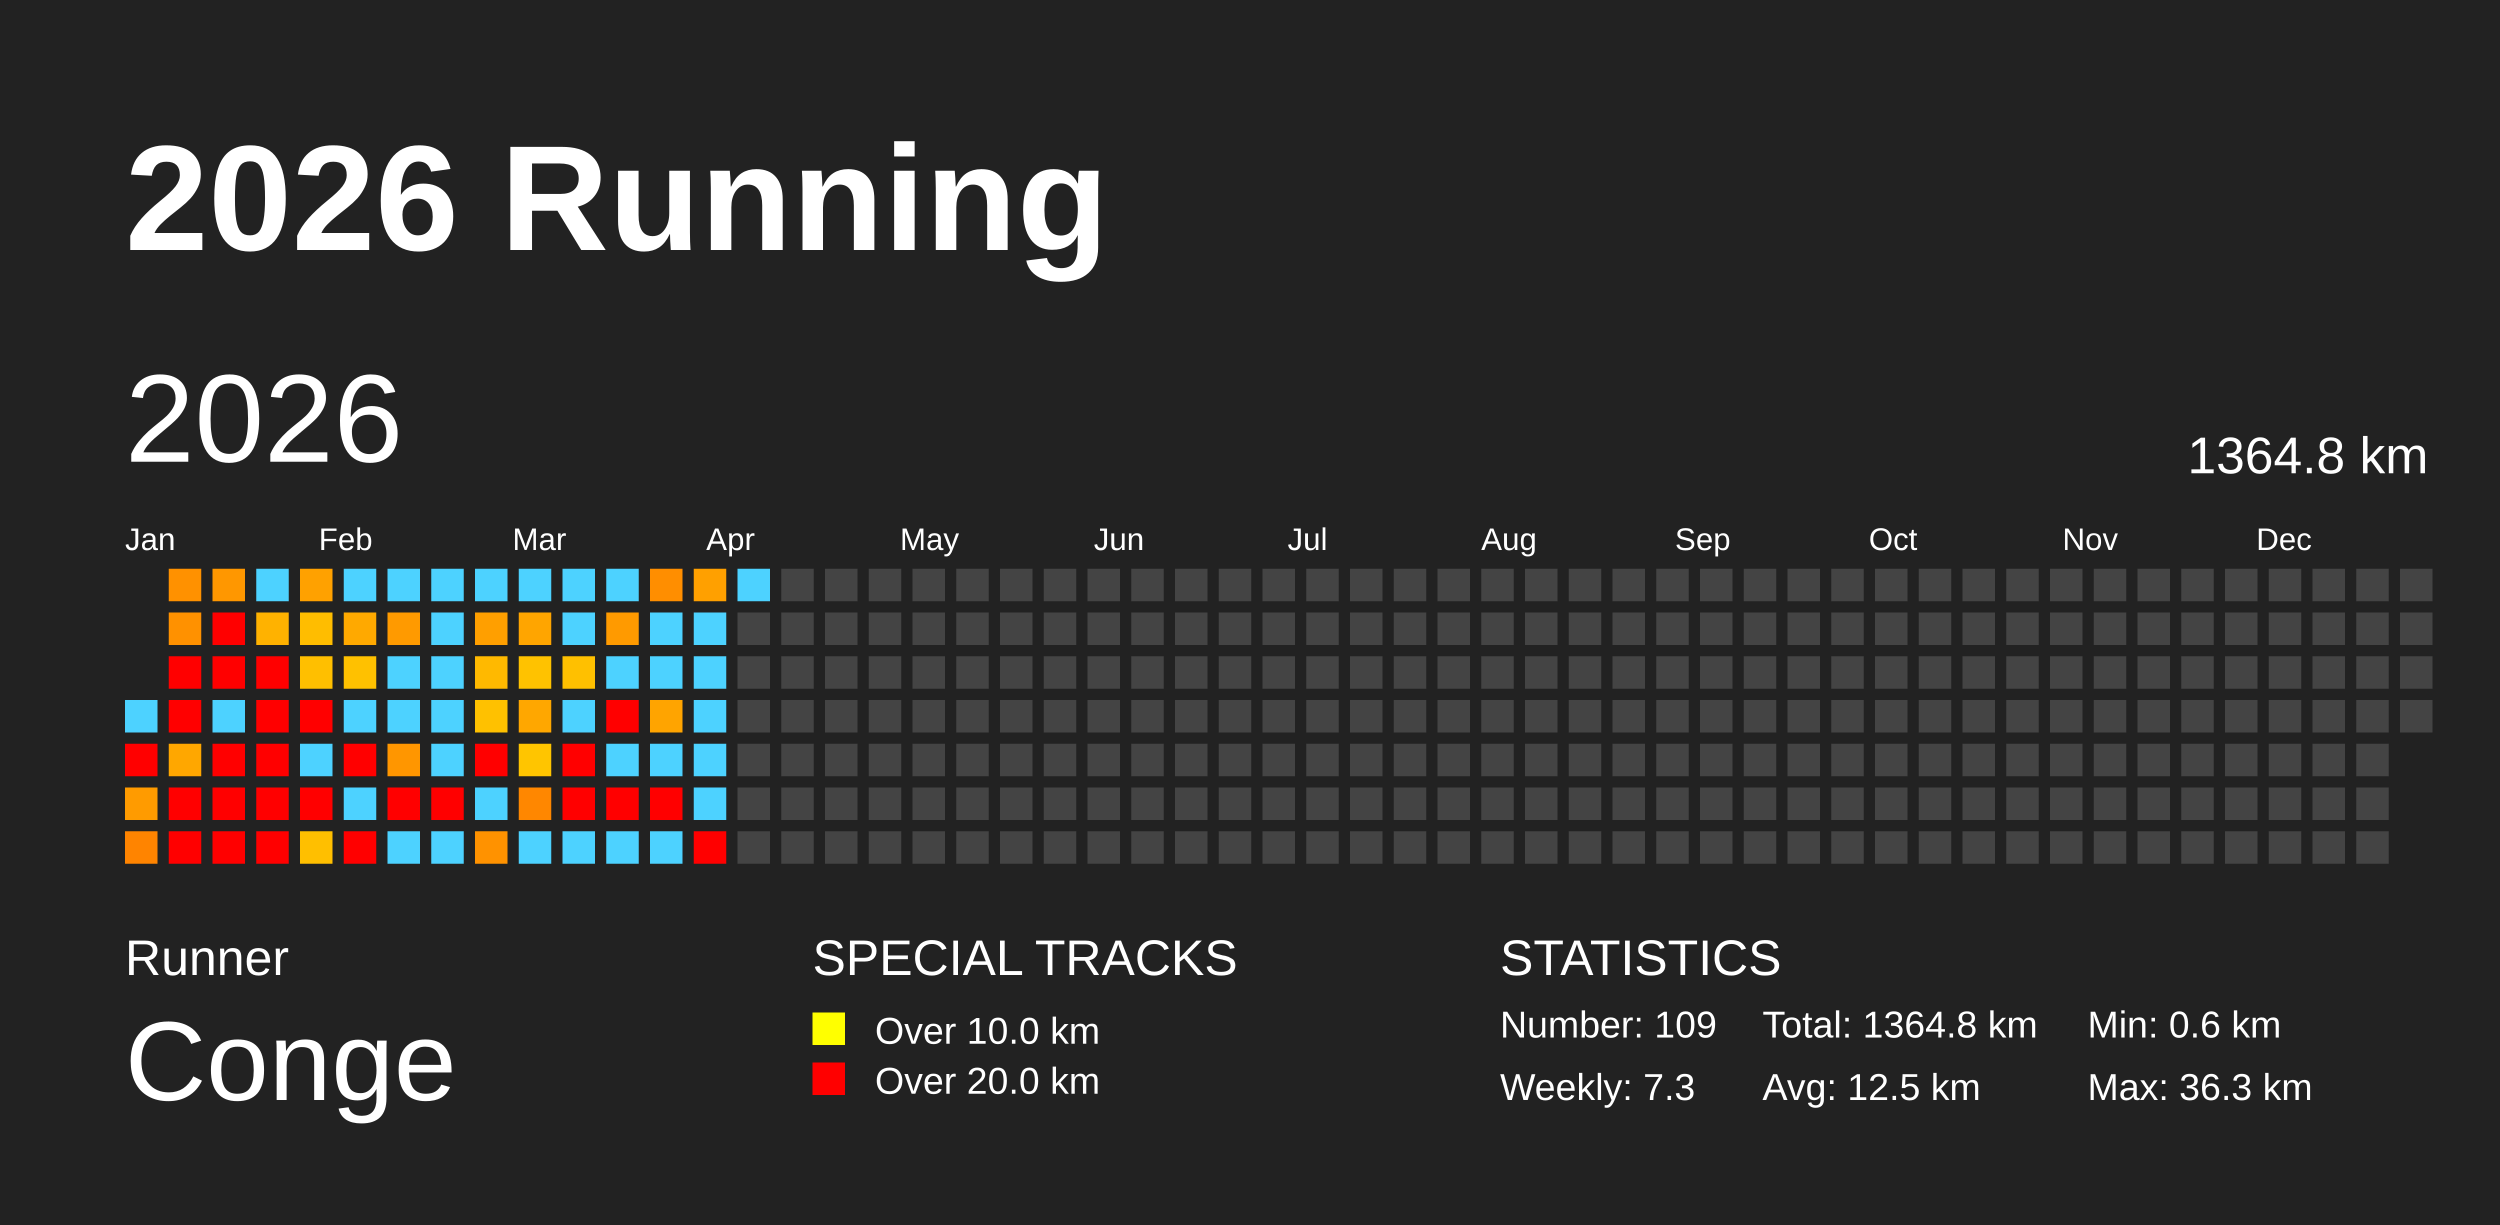
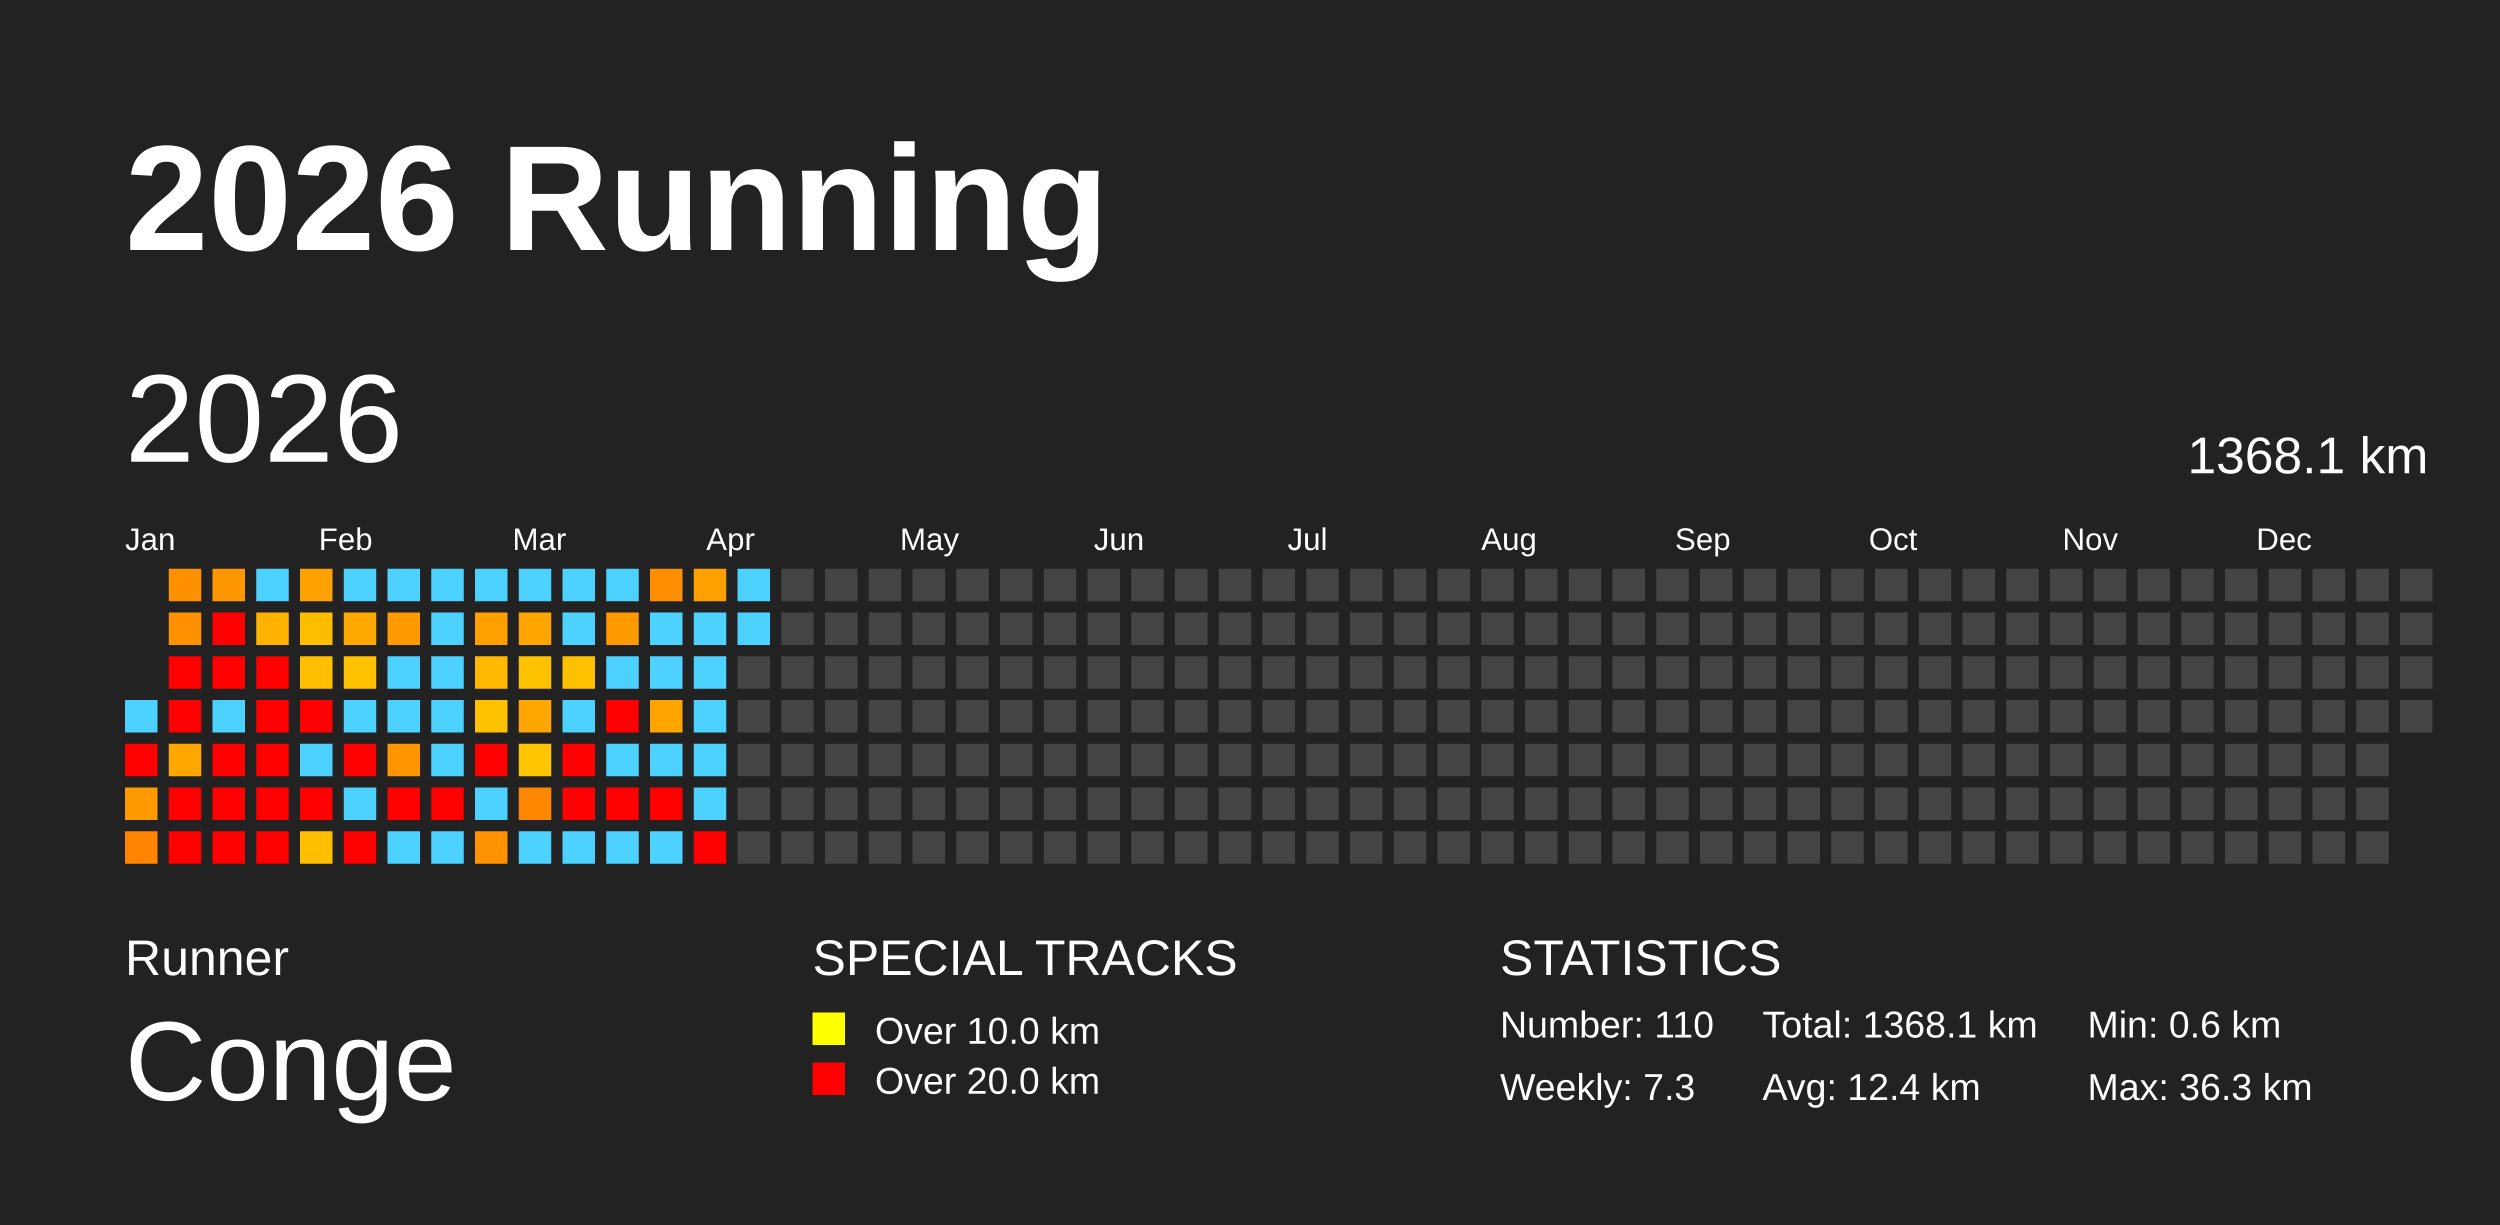
<svg xmlns="http://www.w3.org/2000/svg" baseProfile="full" height="98mm" version="1.1" viewBox="0,0,200,98" width="200mm">
  <defs />
  <rect fill="#222222" height="98" width="200" x="0" y="0" />
  <text fill="#FFFFFF" style="font-size:12px; font-family:Arial; font-weight:bold;" x="10" y="20">2026 Running</text>
  <text fill="#FFFFFF" style="font-size:4px; font-family:Arial" x="10" y="78">Runner</text>
  <text fill="#FFFFFF" style="font-size:9px; font-family:Arial" x="10" y="88">Conge</text>
  <text fill="#FFFFFF" style="font-size:4px; font-family:Arial" x="65" y="78">SPECIAL TRACKS</text>
  <rect fill="yellow" height="2.6" width="2.6" x="65" y="81" />
  <text fill="#FFFFFF" style="font-size:3px; font-family:Arial" x="70" y="83.5">Over 10.0 km</text>
  <rect fill="red" height="2.6" width="2.6" x="65" y="85" />
  <text fill="#FFFFFF" style="font-size:3px; font-family:Arial" x="70" y="87.5">Over 20.0 km</text>
  <text fill="#FFFFFF" style="font-size:4px; font-family:Arial" x="120" y="78">STATISTICS</text>
-   <text fill="#FFFFFF" style="font-size:3px; font-family:Arial" x="120" y="83">Number: 109</text>
+   <text fill="#FFFFFF" style="font-size:3px; font-family:Arial" x="120" y="83">Number: 110</text>
  <text fill="#FFFFFF" style="font-size:3px; font-family:Arial" x="120" y="88">Weekly: 7.3</text>
-   <text fill="#FFFFFF" style="font-size:3px; font-family:Arial" x="141" y="83">Total: 1364.8 km</text>
-   <text fill="#FFFFFF" style="font-size:3px; font-family:Arial" x="141" y="88">Avg: 12.5 km</text>
+   <text fill="#FFFFFF" style="font-size:3px; font-family:Arial" x="141" y="83">Total: 1368.1 km</text>
+   <text fill="#FFFFFF" style="font-size:3px; font-family:Arial" x="141" y="88">Avg: 12.4 km</text>
  <text fill="#FFFFFF" style="font-size:3px; font-family:Arial" x="167" y="83">Min: 0.6 km</text>
  <text fill="#FFFFFF" style="font-size:3px; font-family:Arial" x="167" y="88">Max: 36.3 km</text>
  <text dominant-baseline="hanging" fill="#FFFFFF" style="font-size:10.0px; font-family:Arial;" x="10" y="30">2026</text>
-   <text dominant-baseline="hanging" fill="#FFFFFF" style="font-size:4.125px; font-family:Arial;" x="175" y="35">1364.8 km</text>
+   <text dominant-baseline="hanging" fill="#FFFFFF" style="font-size:4.125px; font-family:Arial;" x="175" y="35">1368.1 km</text>
  <text fill="#FFFFFF" style="font-size:2.5px; font-family:Arial" x="10.0" y="44">Jan</text>
  <text fill="#FFFFFF" style="font-size:2.5px; font-family:Arial" x="25.5" y="44">Feb</text>
  <text fill="#FFFFFF" style="font-size:2.5px; font-family:Arial" x="41.0" y="44">Mar</text>
  <text fill="#FFFFFF" style="font-size:2.5px; font-family:Arial" x="56.5" y="44">Apr</text>
  <text fill="#FFFFFF" style="font-size:2.5px; font-family:Arial" x="72.0" y="44">May</text>
  <text fill="#FFFFFF" style="font-size:2.5px; font-family:Arial" x="87.5" y="44">Jun</text>
  <text fill="#FFFFFF" style="font-size:2.5px; font-family:Arial" x="103.0" y="44">Jul</text>
  <text fill="#FFFFFF" style="font-size:2.5px; font-family:Arial" x="118.5" y="44">Aug</text>
  <text fill="#FFFFFF" style="font-size:2.5px; font-family:Arial" x="134.0" y="44">Sep</text>
  <text fill="#FFFFFF" style="font-size:2.5px; font-family:Arial" x="149.5" y="44">Oct</text>
  <text fill="#FFFFFF" style="font-size:2.5px; font-family:Arial" x="165.0" y="44">Nov</text>
  <text fill="#FFFFFF" style="font-size:2.5px; font-family:Arial" x="180.5" y="44">Dec</text>
  <rect fill="#4dd2ff" height="2.6" width="2.6" x="10.0" y="56.0" />
  <rect fill="red" height="2.6" width="2.6" x="10.0" y="59.5" />
  <rect fill="#ff9b00" height="2.6" width="2.6" x="10.0" y="63.0" />
  <rect fill="#ff8400" height="2.6" width="2.6" x="10.0" y="66.5" />
  <rect fill="#ff9100" height="2.6" width="2.6" x="13.5" y="45.5" />
  <rect fill="#ff9100" height="2.6" width="2.6" x="13.5" y="49.0" />
  <rect fill="red" height="2.6" width="2.6" x="13.5" y="52.5" />
  <rect fill="red" height="2.6" width="2.6" x="13.5" y="56.0" />
  <rect fill="#ffa700" height="2.6" width="2.6" x="13.5" y="59.5" />
  <rect fill="red" height="2.6" width="2.6" x="13.5" y="63.0" />
  <rect fill="red" height="2.6" width="2.6" x="13.5" y="66.5" />
  <rect fill="#ff9700" height="2.6" width="2.6" x="17.0" y="45.5" />
  <rect fill="red" height="2.6" width="2.6" x="17.0" y="49.0" />
  <rect fill="red" height="2.6" width="2.6" x="17.0" y="52.5" />
  <rect fill="#4dd2ff" height="2.6" width="2.6" x="17.0" y="56.0" />
  <rect fill="red" height="2.6" width="2.6" x="17.0" y="59.5" />
  <rect fill="red" height="2.6" width="2.6" x="17.0" y="63.0" />
  <rect fill="red" height="2.6" width="2.6" x="17.0" y="66.5" />
  <rect fill="#4dd2ff" height="2.6" width="2.6" x="20.5" y="45.5" />
  <rect fill="#ffb200" height="2.6" width="2.6" x="20.5" y="49.0" />
  <rect fill="red" height="2.6" width="2.6" x="20.5" y="52.5" />
  <rect fill="red" height="2.6" width="2.6" x="20.5" y="56.0" />
  <rect fill="red" height="2.6" width="2.6" x="20.5" y="59.5" />
  <rect fill="red" height="2.6" width="2.6" x="20.5" y="63.0" />
  <rect fill="red" height="2.6" width="2.6" x="20.5" y="66.5" />
  <rect fill="#ffa100" height="2.6" width="2.6" x="24.0" y="45.5" />
  <rect fill="#ffbd00" height="2.6" width="2.6" x="24.0" y="49.0" />
  <rect fill="#ffbf00" height="2.6" width="2.6" x="24.0" y="52.5" />
  <rect fill="red" height="2.6" width="2.6" x="24.0" y="56.0" />
  <rect fill="#4dd2ff" height="2.6" width="2.6" x="24.0" y="59.5" />
  <rect fill="red" height="2.6" width="2.6" x="24.0" y="63.0" />
  <rect fill="#ffbf00" height="2.6" width="2.6" x="24.0" y="66.5" />
  <rect fill="#4dd2ff" height="2.6" width="2.6" x="27.5" y="45.5" />
  <rect fill="#ffa900" height="2.6" width="2.6" x="27.5" y="49.0" />
  <rect fill="#ffc100" height="2.6" width="2.6" x="27.5" y="52.5" />
  <rect fill="#4dd2ff" height="2.6" width="2.6" x="27.5" y="56.0" />
  <rect fill="red" height="2.6" width="2.6" x="27.5" y="59.5" />
  <rect fill="#4dd2ff" height="2.6" width="2.6" x="27.5" y="63.0" />
  <rect fill="red" height="2.6" width="2.6" x="27.5" y="66.5" />
  <rect fill="#4dd2ff" height="2.6" width="2.6" x="31.0" y="45.5" />
  <rect fill="#ff9a00" height="2.6" width="2.6" x="31.0" y="49.0" />
  <rect fill="#4dd2ff" height="2.6" width="2.6" x="31.0" y="52.5" />
  <rect fill="#4dd2ff" height="2.6" width="2.6" x="31.0" y="56.0" />
  <rect fill="#ff9600" height="2.6" width="2.6" x="31.0" y="59.5" />
  <rect fill="red" height="2.6" width="2.6" x="31.0" y="63.0" />
  <rect fill="#4dd2ff" height="2.6" width="2.6" x="31.0" y="66.5" />
  <rect fill="#4dd2ff" height="2.6" width="2.6" x="34.5" y="45.5" />
  <rect fill="#4dd2ff" height="2.6" width="2.6" x="34.5" y="49.0" />
  <rect fill="#4dd2ff" height="2.6" width="2.6" x="34.5" y="52.5" />
  <rect fill="#4dd2ff" height="2.6" width="2.6" x="34.5" y="56.0" />
  <rect fill="#4dd2ff" height="2.6" width="2.6" x="34.5" y="59.5" />
  <rect fill="red" height="2.6" width="2.6" x="34.5" y="63.0" />
  <rect fill="#4dd2ff" height="2.6" width="2.6" x="34.5" y="66.5" />
  <rect fill="#4dd2ff" height="2.6" width="2.6" x="38.0" y="45.5" />
  <rect fill="#ff9f00" height="2.6" width="2.6" x="38.0" y="49.0" />
  <rect fill="#ffb900" height="2.6" width="2.6" x="38.0" y="52.5" />
  <rect fill="#ffc100" height="2.6" width="2.6" x="38.0" y="56.0" />
  <rect fill="red" height="2.6" width="2.6" x="38.0" y="59.5" />
  <rect fill="#4dd2ff" height="2.6" width="2.6" x="38.0" y="63.0" />
  <rect fill="#ff9200" height="2.6" width="2.6" x="38.0" y="66.5" />
  <rect fill="#4dd2ff" height="2.6" width="2.6" x="41.5" y="45.5" />
  <rect fill="#ffa500" height="2.6" width="2.6" x="41.5" y="49.0" />
  <rect fill="#ffc200" height="2.6" width="2.6" x="41.5" y="52.5" />
  <rect fill="#ffa700" height="2.6" width="2.6" x="41.5" y="56.0" />
  <rect fill="#ffc500" height="2.6" width="2.6" x="41.5" y="59.5" />
  <rect fill="#ff8700" height="2.6" width="2.6" x="41.5" y="63.0" />
  <rect fill="#4dd2ff" height="2.6" width="2.6" x="41.5" y="66.5" />
  <rect fill="#4dd2ff" height="2.6" width="2.6" x="45.0" y="45.5" />
  <rect fill="#4dd2ff" height="2.6" width="2.6" x="45.0" y="49.0" />
  <rect fill="#ffc000" height="2.6" width="2.6" x="45.0" y="52.5" />
  <rect fill="#4dd2ff" height="2.6" width="2.6" x="45.0" y="56.0" />
  <rect fill="red" height="2.6" width="2.6" x="45.0" y="59.5" />
  <rect fill="red" height="2.6" width="2.6" x="45.0" y="63.0" />
  <rect fill="#4dd2ff" height="2.6" width="2.6" x="45.0" y="66.5" />
  <rect fill="#4dd2ff" height="2.6" width="2.6" x="48.5" y="45.5" />
  <rect fill="#ff9a00" height="2.6" width="2.6" x="48.5" y="49.0" />
  <rect fill="#4dd2ff" height="2.6" width="2.6" x="48.5" y="52.5" />
  <rect fill="red" height="2.6" width="2.6" x="48.5" y="56.0" />
  <rect fill="#4dd2ff" height="2.6" width="2.6" x="48.5" y="59.5" />
  <rect fill="red" height="2.6" width="2.6" x="48.5" y="63.0" />
  <rect fill="#4dd2ff" height="2.6" width="2.6" x="48.5" y="66.5" />
  <rect fill="#ff8e00" height="2.6" width="2.6" x="52.0" y="45.5" />
  <rect fill="#4dd2ff" height="2.6" width="2.6" x="52.0" y="49.0" />
  <rect fill="#4dd2ff" height="2.6" width="2.6" x="52.0" y="52.5" />
  <rect fill="#ffa400" height="2.6" width="2.6" x="52.0" y="56.0" />
  <rect fill="#4dd2ff" height="2.6" width="2.6" x="52.0" y="59.5" />
  <rect fill="red" height="2.6" width="2.6" x="52.0" y="63.0" />
  <rect fill="#4dd2ff" height="2.6" width="2.6" x="52.0" y="66.5" />
  <rect fill="#ffa000" height="2.6" width="2.6" x="55.5" y="45.5" />
  <rect fill="#4dd2ff" height="2.6" width="2.6" x="55.5" y="49.0" />
  <rect fill="#4dd2ff" height="2.6" width="2.6" x="55.5" y="52.5" />
  <rect fill="#4dd2ff" height="2.6" width="2.6" x="55.5" y="56.0" />
  <rect fill="#4dd2ff" height="2.6" width="2.6" x="55.5" y="59.5" />
  <rect fill="#4dd2ff" height="2.6" width="2.6" x="55.5" y="63.0" />
  <rect fill="red" height="2.6" width="2.6" x="55.5" y="66.5" />
  <rect fill="#4dd2ff" height="2.6" width="2.6" x="59.0" y="45.5" />
-   <rect fill="#444444" height="2.6" width="2.6" x="59.0" y="49.0" />
+   <rect fill="#4dd2ff" height="2.6" width="2.6" x="59.0" y="49.0" />
  <rect fill="#444444" height="2.6" width="2.6" x="59.0" y="52.5" />
  <rect fill="#444444" height="2.6" width="2.6" x="59.0" y="56.0" />
  <rect fill="#444444" height="2.6" width="2.6" x="59.0" y="59.5" />
  <rect fill="#444444" height="2.6" width="2.6" x="59.0" y="63.0" />
  <rect fill="#444444" height="2.6" width="2.6" x="59.0" y="66.5" />
  <rect fill="#444444" height="2.6" width="2.6" x="62.5" y="45.5" />
  <rect fill="#444444" height="2.6" width="2.6" x="62.5" y="49.0" />
  <rect fill="#444444" height="2.6" width="2.6" x="62.5" y="52.5" />
  <rect fill="#444444" height="2.6" width="2.6" x="62.5" y="56.0" />
  <rect fill="#444444" height="2.6" width="2.6" x="62.5" y="59.5" />
  <rect fill="#444444" height="2.6" width="2.6" x="62.5" y="63.0" />
  <rect fill="#444444" height="2.6" width="2.6" x="62.5" y="66.5" />
  <rect fill="#444444" height="2.6" width="2.6" x="66.0" y="45.5" />
  <rect fill="#444444" height="2.6" width="2.6" x="66.0" y="49.0" />
  <rect fill="#444444" height="2.6" width="2.6" x="66.0" y="52.5" />
  <rect fill="#444444" height="2.6" width="2.6" x="66.0" y="56.0" />
  <rect fill="#444444" height="2.6" width="2.6" x="66.0" y="59.5" />
  <rect fill="#444444" height="2.6" width="2.6" x="66.0" y="63.0" />
  <rect fill="#444444" height="2.6" width="2.6" x="66.0" y="66.5" />
  <rect fill="#444444" height="2.6" width="2.6" x="69.5" y="45.5" />
  <rect fill="#444444" height="2.6" width="2.6" x="69.5" y="49.0" />
  <rect fill="#444444" height="2.6" width="2.6" x="69.5" y="52.5" />
  <rect fill="#444444" height="2.6" width="2.6" x="69.5" y="56.0" />
  <rect fill="#444444" height="2.6" width="2.6" x="69.5" y="59.5" />
  <rect fill="#444444" height="2.6" width="2.6" x="69.5" y="63.0" />
  <rect fill="#444444" height="2.6" width="2.6" x="69.5" y="66.5" />
  <rect fill="#444444" height="2.6" width="2.6" x="73.0" y="45.5" />
  <rect fill="#444444" height="2.6" width="2.6" x="73.0" y="49.0" />
  <rect fill="#444444" height="2.6" width="2.6" x="73.0" y="52.5" />
  <rect fill="#444444" height="2.6" width="2.6" x="73.0" y="56.0" />
  <rect fill="#444444" height="2.6" width="2.6" x="73.0" y="59.5" />
  <rect fill="#444444" height="2.6" width="2.6" x="73.0" y="63.0" />
  <rect fill="#444444" height="2.6" width="2.6" x="73.0" y="66.5" />
  <rect fill="#444444" height="2.6" width="2.6" x="76.5" y="45.5" />
  <rect fill="#444444" height="2.6" width="2.6" x="76.5" y="49.0" />
  <rect fill="#444444" height="2.6" width="2.6" x="76.5" y="52.5" />
  <rect fill="#444444" height="2.6" width="2.6" x="76.5" y="56.0" />
  <rect fill="#444444" height="2.6" width="2.6" x="76.5" y="59.5" />
  <rect fill="#444444" height="2.6" width="2.6" x="76.5" y="63.0" />
  <rect fill="#444444" height="2.6" width="2.6" x="76.5" y="66.5" />
  <rect fill="#444444" height="2.6" width="2.6" x="80.0" y="45.5" />
  <rect fill="#444444" height="2.6" width="2.6" x="80.0" y="49.0" />
  <rect fill="#444444" height="2.6" width="2.6" x="80.0" y="52.5" />
  <rect fill="#444444" height="2.6" width="2.6" x="80.0" y="56.0" />
  <rect fill="#444444" height="2.6" width="2.6" x="80.0" y="59.5" />
  <rect fill="#444444" height="2.6" width="2.6" x="80.0" y="63.0" />
  <rect fill="#444444" height="2.6" width="2.6" x="80.0" y="66.5" />
  <rect fill="#444444" height="2.6" width="2.6" x="83.5" y="45.5" />
  <rect fill="#444444" height="2.6" width="2.6" x="83.5" y="49.0" />
  <rect fill="#444444" height="2.6" width="2.6" x="83.5" y="52.5" />
  <rect fill="#444444" height="2.6" width="2.6" x="83.5" y="56.0" />
  <rect fill="#444444" height="2.6" width="2.6" x="83.5" y="59.5" />
  <rect fill="#444444" height="2.6" width="2.6" x="83.5" y="63.0" />
  <rect fill="#444444" height="2.6" width="2.6" x="83.5" y="66.5" />
  <rect fill="#444444" height="2.6" width="2.6" x="87.0" y="45.5" />
  <rect fill="#444444" height="2.6" width="2.6" x="87.0" y="49.0" />
  <rect fill="#444444" height="2.6" width="2.6" x="87.0" y="52.5" />
  <rect fill="#444444" height="2.6" width="2.6" x="87.0" y="56.0" />
  <rect fill="#444444" height="2.6" width="2.6" x="87.0" y="59.5" />
  <rect fill="#444444" height="2.6" width="2.6" x="87.0" y="63.0" />
  <rect fill="#444444" height="2.6" width="2.6" x="87.0" y="66.5" />
  <rect fill="#444444" height="2.6" width="2.6" x="90.5" y="45.5" />
  <rect fill="#444444" height="2.6" width="2.6" x="90.5" y="49.0" />
  <rect fill="#444444" height="2.6" width="2.6" x="90.5" y="52.5" />
  <rect fill="#444444" height="2.6" width="2.6" x="90.5" y="56.0" />
  <rect fill="#444444" height="2.6" width="2.6" x="90.5" y="59.5" />
  <rect fill="#444444" height="2.6" width="2.6" x="90.5" y="63.0" />
  <rect fill="#444444" height="2.6" width="2.6" x="90.5" y="66.5" />
  <rect fill="#444444" height="2.6" width="2.6" x="94.0" y="45.5" />
  <rect fill="#444444" height="2.6" width="2.6" x="94.0" y="49.0" />
  <rect fill="#444444" height="2.6" width="2.6" x="94.0" y="52.5" />
  <rect fill="#444444" height="2.6" width="2.6" x="94.0" y="56.0" />
  <rect fill="#444444" height="2.6" width="2.6" x="94.0" y="59.5" />
  <rect fill="#444444" height="2.6" width="2.6" x="94.0" y="63.0" />
  <rect fill="#444444" height="2.6" width="2.6" x="94.0" y="66.5" />
  <rect fill="#444444" height="2.6" width="2.6" x="97.5" y="45.5" />
  <rect fill="#444444" height="2.6" width="2.6" x="97.5" y="49.0" />
  <rect fill="#444444" height="2.6" width="2.6" x="97.5" y="52.5" />
  <rect fill="#444444" height="2.6" width="2.6" x="97.5" y="56.0" />
  <rect fill="#444444" height="2.6" width="2.6" x="97.5" y="59.5" />
  <rect fill="#444444" height="2.6" width="2.6" x="97.5" y="63.0" />
  <rect fill="#444444" height="2.6" width="2.6" x="97.5" y="66.5" />
  <rect fill="#444444" height="2.6" width="2.6" x="101.0" y="45.5" />
  <rect fill="#444444" height="2.6" width="2.6" x="101.0" y="49.0" />
  <rect fill="#444444" height="2.6" width="2.6" x="101.0" y="52.5" />
  <rect fill="#444444" height="2.6" width="2.6" x="101.0" y="56.0" />
  <rect fill="#444444" height="2.6" width="2.6" x="101.0" y="59.5" />
  <rect fill="#444444" height="2.6" width="2.6" x="101.0" y="63.0" />
  <rect fill="#444444" height="2.6" width="2.6" x="101.0" y="66.5" />
  <rect fill="#444444" height="2.6" width="2.6" x="104.5" y="45.5" />
  <rect fill="#444444" height="2.6" width="2.6" x="104.5" y="49.0" />
  <rect fill="#444444" height="2.6" width="2.6" x="104.5" y="52.5" />
  <rect fill="#444444" height="2.6" width="2.6" x="104.5" y="56.0" />
  <rect fill="#444444" height="2.6" width="2.6" x="104.5" y="59.5" />
  <rect fill="#444444" height="2.6" width="2.6" x="104.5" y="63.0" />
  <rect fill="#444444" height="2.6" width="2.6" x="104.5" y="66.5" />
  <rect fill="#444444" height="2.6" width="2.6" x="108.0" y="45.5" />
  <rect fill="#444444" height="2.6" width="2.6" x="108.0" y="49.0" />
  <rect fill="#444444" height="2.6" width="2.6" x="108.0" y="52.5" />
  <rect fill="#444444" height="2.6" width="2.6" x="108.0" y="56.0" />
  <rect fill="#444444" height="2.6" width="2.6" x="108.0" y="59.5" />
  <rect fill="#444444" height="2.6" width="2.6" x="108.0" y="63.0" />
  <rect fill="#444444" height="2.6" width="2.6" x="108.0" y="66.5" />
  <rect fill="#444444" height="2.6" width="2.6" x="111.5" y="45.5" />
  <rect fill="#444444" height="2.6" width="2.6" x="111.5" y="49.0" />
  <rect fill="#444444" height="2.6" width="2.6" x="111.5" y="52.5" />
  <rect fill="#444444" height="2.6" width="2.6" x="111.5" y="56.0" />
  <rect fill="#444444" height="2.6" width="2.6" x="111.5" y="59.5" />
  <rect fill="#444444" height="2.6" width="2.6" x="111.5" y="63.0" />
  <rect fill="#444444" height="2.6" width="2.6" x="111.5" y="66.5" />
  <rect fill="#444444" height="2.6" width="2.6" x="115.0" y="45.5" />
  <rect fill="#444444" height="2.6" width="2.6" x="115.0" y="49.0" />
  <rect fill="#444444" height="2.6" width="2.6" x="115.0" y="52.5" />
  <rect fill="#444444" height="2.6" width="2.6" x="115.0" y="56.0" />
  <rect fill="#444444" height="2.6" width="2.6" x="115.0" y="59.5" />
  <rect fill="#444444" height="2.6" width="2.6" x="115.0" y="63.0" />
  <rect fill="#444444" height="2.6" width="2.6" x="115.0" y="66.5" />
  <rect fill="#444444" height="2.6" width="2.6" x="118.5" y="45.5" />
  <rect fill="#444444" height="2.6" width="2.6" x="118.5" y="49.0" />
  <rect fill="#444444" height="2.6" width="2.6" x="118.5" y="52.5" />
  <rect fill="#444444" height="2.6" width="2.6" x="118.5" y="56.0" />
  <rect fill="#444444" height="2.6" width="2.6" x="118.5" y="59.5" />
  <rect fill="#444444" height="2.6" width="2.6" x="118.5" y="63.0" />
  <rect fill="#444444" height="2.6" width="2.6" x="118.5" y="66.5" />
  <rect fill="#444444" height="2.6" width="2.6" x="122.0" y="45.5" />
  <rect fill="#444444" height="2.6" width="2.6" x="122.0" y="49.0" />
  <rect fill="#444444" height="2.6" width="2.6" x="122.0" y="52.5" />
  <rect fill="#444444" height="2.6" width="2.6" x="122.0" y="56.0" />
  <rect fill="#444444" height="2.6" width="2.6" x="122.0" y="59.5" />
  <rect fill="#444444" height="2.6" width="2.6" x="122.0" y="63.0" />
  <rect fill="#444444" height="2.6" width="2.6" x="122.0" y="66.5" />
  <rect fill="#444444" height="2.6" width="2.6" x="125.5" y="45.5" />
  <rect fill="#444444" height="2.6" width="2.6" x="125.5" y="49.0" />
  <rect fill="#444444" height="2.6" width="2.6" x="125.5" y="52.5" />
  <rect fill="#444444" height="2.6" width="2.6" x="125.5" y="56.0" />
  <rect fill="#444444" height="2.6" width="2.6" x="125.5" y="59.5" />
  <rect fill="#444444" height="2.6" width="2.6" x="125.5" y="63.0" />
  <rect fill="#444444" height="2.6" width="2.6" x="125.5" y="66.5" />
  <rect fill="#444444" height="2.6" width="2.6" x="129.0" y="45.5" />
  <rect fill="#444444" height="2.6" width="2.6" x="129.0" y="49.0" />
  <rect fill="#444444" height="2.6" width="2.6" x="129.0" y="52.5" />
  <rect fill="#444444" height="2.6" width="2.6" x="129.0" y="56.0" />
  <rect fill="#444444" height="2.6" width="2.6" x="129.0" y="59.5" />
  <rect fill="#444444" height="2.6" width="2.6" x="129.0" y="63.0" />
  <rect fill="#444444" height="2.6" width="2.6" x="129.0" y="66.5" />
  <rect fill="#444444" height="2.6" width="2.6" x="132.5" y="45.5" />
  <rect fill="#444444" height="2.6" width="2.6" x="132.5" y="49.0" />
  <rect fill="#444444" height="2.6" width="2.6" x="132.5" y="52.5" />
  <rect fill="#444444" height="2.6" width="2.6" x="132.5" y="56.0" />
  <rect fill="#444444" height="2.6" width="2.6" x="132.5" y="59.5" />
  <rect fill="#444444" height="2.6" width="2.6" x="132.5" y="63.0" />
  <rect fill="#444444" height="2.6" width="2.6" x="132.5" y="66.5" />
  <rect fill="#444444" height="2.6" width="2.6" x="136.0" y="45.5" />
  <rect fill="#444444" height="2.6" width="2.6" x="136.0" y="49.0" />
  <rect fill="#444444" height="2.6" width="2.6" x="136.0" y="52.5" />
  <rect fill="#444444" height="2.6" width="2.6" x="136.0" y="56.0" />
  <rect fill="#444444" height="2.6" width="2.6" x="136.0" y="59.5" />
  <rect fill="#444444" height="2.6" width="2.6" x="136.0" y="63.0" />
  <rect fill="#444444" height="2.6" width="2.6" x="136.0" y="66.5" />
  <rect fill="#444444" height="2.6" width="2.6" x="139.5" y="45.5" />
  <rect fill="#444444" height="2.6" width="2.6" x="139.5" y="49.0" />
  <rect fill="#444444" height="2.6" width="2.6" x="139.5" y="52.5" />
  <rect fill="#444444" height="2.6" width="2.6" x="139.5" y="56.0" />
  <rect fill="#444444" height="2.6" width="2.6" x="139.5" y="59.5" />
  <rect fill="#444444" height="2.6" width="2.6" x="139.5" y="63.0" />
  <rect fill="#444444" height="2.6" width="2.6" x="139.5" y="66.5" />
  <rect fill="#444444" height="2.6" width="2.6" x="143.0" y="45.5" />
  <rect fill="#444444" height="2.6" width="2.6" x="143.0" y="49.0" />
  <rect fill="#444444" height="2.6" width="2.6" x="143.0" y="52.5" />
  <rect fill="#444444" height="2.6" width="2.6" x="143.0" y="56.0" />
  <rect fill="#444444" height="2.6" width="2.6" x="143.0" y="59.5" />
  <rect fill="#444444" height="2.6" width="2.6" x="143.0" y="63.0" />
  <rect fill="#444444" height="2.6" width="2.6" x="143.0" y="66.5" />
  <rect fill="#444444" height="2.6" width="2.6" x="146.5" y="45.5" />
  <rect fill="#444444" height="2.6" width="2.6" x="146.5" y="49.0" />
  <rect fill="#444444" height="2.6" width="2.6" x="146.5" y="52.5" />
  <rect fill="#444444" height="2.6" width="2.6" x="146.5" y="56.0" />
  <rect fill="#444444" height="2.6" width="2.6" x="146.5" y="59.5" />
  <rect fill="#444444" height="2.6" width="2.6" x="146.5" y="63.0" />
  <rect fill="#444444" height="2.6" width="2.6" x="146.5" y="66.5" />
  <rect fill="#444444" height="2.6" width="2.6" x="150.0" y="45.5" />
  <rect fill="#444444" height="2.6" width="2.6" x="150.0" y="49.0" />
  <rect fill="#444444" height="2.6" width="2.6" x="150.0" y="52.5" />
  <rect fill="#444444" height="2.6" width="2.6" x="150.0" y="56.0" />
  <rect fill="#444444" height="2.6" width="2.6" x="150.0" y="59.5" />
  <rect fill="#444444" height="2.6" width="2.6" x="150.0" y="63.0" />
  <rect fill="#444444" height="2.6" width="2.6" x="150.0" y="66.5" />
  <rect fill="#444444" height="2.6" width="2.6" x="153.5" y="45.5" />
  <rect fill="#444444" height="2.6" width="2.6" x="153.5" y="49.0" />
  <rect fill="#444444" height="2.6" width="2.6" x="153.5" y="52.5" />
  <rect fill="#444444" height="2.6" width="2.6" x="153.5" y="56.0" />
  <rect fill="#444444" height="2.6" width="2.6" x="153.5" y="59.5" />
  <rect fill="#444444" height="2.6" width="2.6" x="153.5" y="63.0" />
  <rect fill="#444444" height="2.6" width="2.6" x="153.5" y="66.5" />
  <rect fill="#444444" height="2.6" width="2.6" x="157.0" y="45.5" />
  <rect fill="#444444" height="2.6" width="2.6" x="157.0" y="49.0" />
  <rect fill="#444444" height="2.6" width="2.6" x="157.0" y="52.5" />
  <rect fill="#444444" height="2.6" width="2.6" x="157.0" y="56.0" />
  <rect fill="#444444" height="2.6" width="2.6" x="157.0" y="59.5" />
  <rect fill="#444444" height="2.6" width="2.6" x="157.0" y="63.0" />
  <rect fill="#444444" height="2.6" width="2.6" x="157.0" y="66.5" />
  <rect fill="#444444" height="2.6" width="2.6" x="160.5" y="45.5" />
  <rect fill="#444444" height="2.6" width="2.6" x="160.5" y="49.0" />
  <rect fill="#444444" height="2.6" width="2.6" x="160.5" y="52.5" />
  <rect fill="#444444" height="2.6" width="2.6" x="160.5" y="56.0" />
  <rect fill="#444444" height="2.6" width="2.6" x="160.5" y="59.5" />
  <rect fill="#444444" height="2.6" width="2.6" x="160.5" y="63.0" />
  <rect fill="#444444" height="2.6" width="2.6" x="160.5" y="66.5" />
  <rect fill="#444444" height="2.6" width="2.6" x="164.0" y="45.5" />
  <rect fill="#444444" height="2.6" width="2.6" x="164.0" y="49.0" />
  <rect fill="#444444" height="2.6" width="2.6" x="164.0" y="52.5" />
  <rect fill="#444444" height="2.6" width="2.6" x="164.0" y="56.0" />
  <rect fill="#444444" height="2.6" width="2.6" x="164.0" y="59.5" />
  <rect fill="#444444" height="2.6" width="2.6" x="164.0" y="63.0" />
  <rect fill="#444444" height="2.6" width="2.6" x="164.0" y="66.5" />
  <rect fill="#444444" height="2.6" width="2.6" x="167.5" y="45.5" />
  <rect fill="#444444" height="2.6" width="2.6" x="167.5" y="49.0" />
  <rect fill="#444444" height="2.6" width="2.6" x="167.5" y="52.5" />
  <rect fill="#444444" height="2.6" width="2.6" x="167.5" y="56.0" />
  <rect fill="#444444" height="2.6" width="2.6" x="167.5" y="59.5" />
  <rect fill="#444444" height="2.6" width="2.6" x="167.5" y="63.0" />
  <rect fill="#444444" height="2.6" width="2.6" x="167.5" y="66.5" />
  <rect fill="#444444" height="2.6" width="2.6" x="171.0" y="45.5" />
  <rect fill="#444444" height="2.6" width="2.6" x="171.0" y="49.0" />
  <rect fill="#444444" height="2.6" width="2.6" x="171.0" y="52.5" />
  <rect fill="#444444" height="2.6" width="2.6" x="171.0" y="56.0" />
  <rect fill="#444444" height="2.6" width="2.6" x="171.0" y="59.5" />
  <rect fill="#444444" height="2.6" width="2.6" x="171.0" y="63.0" />
  <rect fill="#444444" height="2.6" width="2.6" x="171.0" y="66.5" />
  <rect fill="#444444" height="2.6" width="2.6" x="174.5" y="45.5" />
  <rect fill="#444444" height="2.6" width="2.6" x="174.5" y="49.0" />
  <rect fill="#444444" height="2.6" width="2.6" x="174.5" y="52.5" />
  <rect fill="#444444" height="2.6" width="2.6" x="174.5" y="56.0" />
  <rect fill="#444444" height="2.6" width="2.6" x="174.5" y="59.5" />
  <rect fill="#444444" height="2.6" width="2.6" x="174.5" y="63.0" />
  <rect fill="#444444" height="2.6" width="2.6" x="174.5" y="66.5" />
  <rect fill="#444444" height="2.6" width="2.6" x="178.0" y="45.5" />
  <rect fill="#444444" height="2.6" width="2.6" x="178.0" y="49.0" />
  <rect fill="#444444" height="2.6" width="2.6" x="178.0" y="52.5" />
  <rect fill="#444444" height="2.6" width="2.6" x="178.0" y="56.0" />
  <rect fill="#444444" height="2.6" width="2.6" x="178.0" y="59.5" />
  <rect fill="#444444" height="2.6" width="2.6" x="178.0" y="63.0" />
  <rect fill="#444444" height="2.6" width="2.6" x="178.0" y="66.5" />
  <rect fill="#444444" height="2.6" width="2.6" x="181.5" y="45.5" />
  <rect fill="#444444" height="2.6" width="2.6" x="181.5" y="49.0" />
  <rect fill="#444444" height="2.6" width="2.6" x="181.5" y="52.5" />
  <rect fill="#444444" height="2.6" width="2.6" x="181.5" y="56.0" />
  <rect fill="#444444" height="2.6" width="2.6" x="181.5" y="59.5" />
  <rect fill="#444444" height="2.6" width="2.6" x="181.5" y="63.0" />
  <rect fill="#444444" height="2.6" width="2.6" x="181.5" y="66.5" />
  <rect fill="#444444" height="2.6" width="2.6" x="185.0" y="45.5" />
  <rect fill="#444444" height="2.6" width="2.6" x="185.0" y="49.0" />
  <rect fill="#444444" height="2.6" width="2.6" x="185.0" y="52.5" />
  <rect fill="#444444" height="2.6" width="2.6" x="185.0" y="56.0" />
  <rect fill="#444444" height="2.6" width="2.6" x="185.0" y="59.5" />
  <rect fill="#444444" height="2.6" width="2.6" x="185.0" y="63.0" />
  <rect fill="#444444" height="2.6" width="2.6" x="185.0" y="66.5" />
  <rect fill="#444444" height="2.6" width="2.6" x="188.5" y="45.5" />
  <rect fill="#444444" height="2.6" width="2.6" x="188.5" y="49.0" />
  <rect fill="#444444" height="2.6" width="2.6" x="188.5" y="52.5" />
  <rect fill="#444444" height="2.6" width="2.6" x="188.5" y="56.0" />
  <rect fill="#444444" height="2.6" width="2.6" x="188.5" y="59.5" />
  <rect fill="#444444" height="2.6" width="2.6" x="188.5" y="63.0" />
  <rect fill="#444444" height="2.6" width="2.6" x="188.5" y="66.5" />
  <rect fill="#444444" height="2.6" width="2.6" x="192.0" y="45.5" />
  <rect fill="#444444" height="2.6" width="2.6" x="192.0" y="49.0" />
  <rect fill="#444444" height="2.6" width="2.6" x="192.0" y="52.5" />
  <rect fill="#444444" height="2.6" width="2.6" x="192.0" y="56.0" />
</svg>
